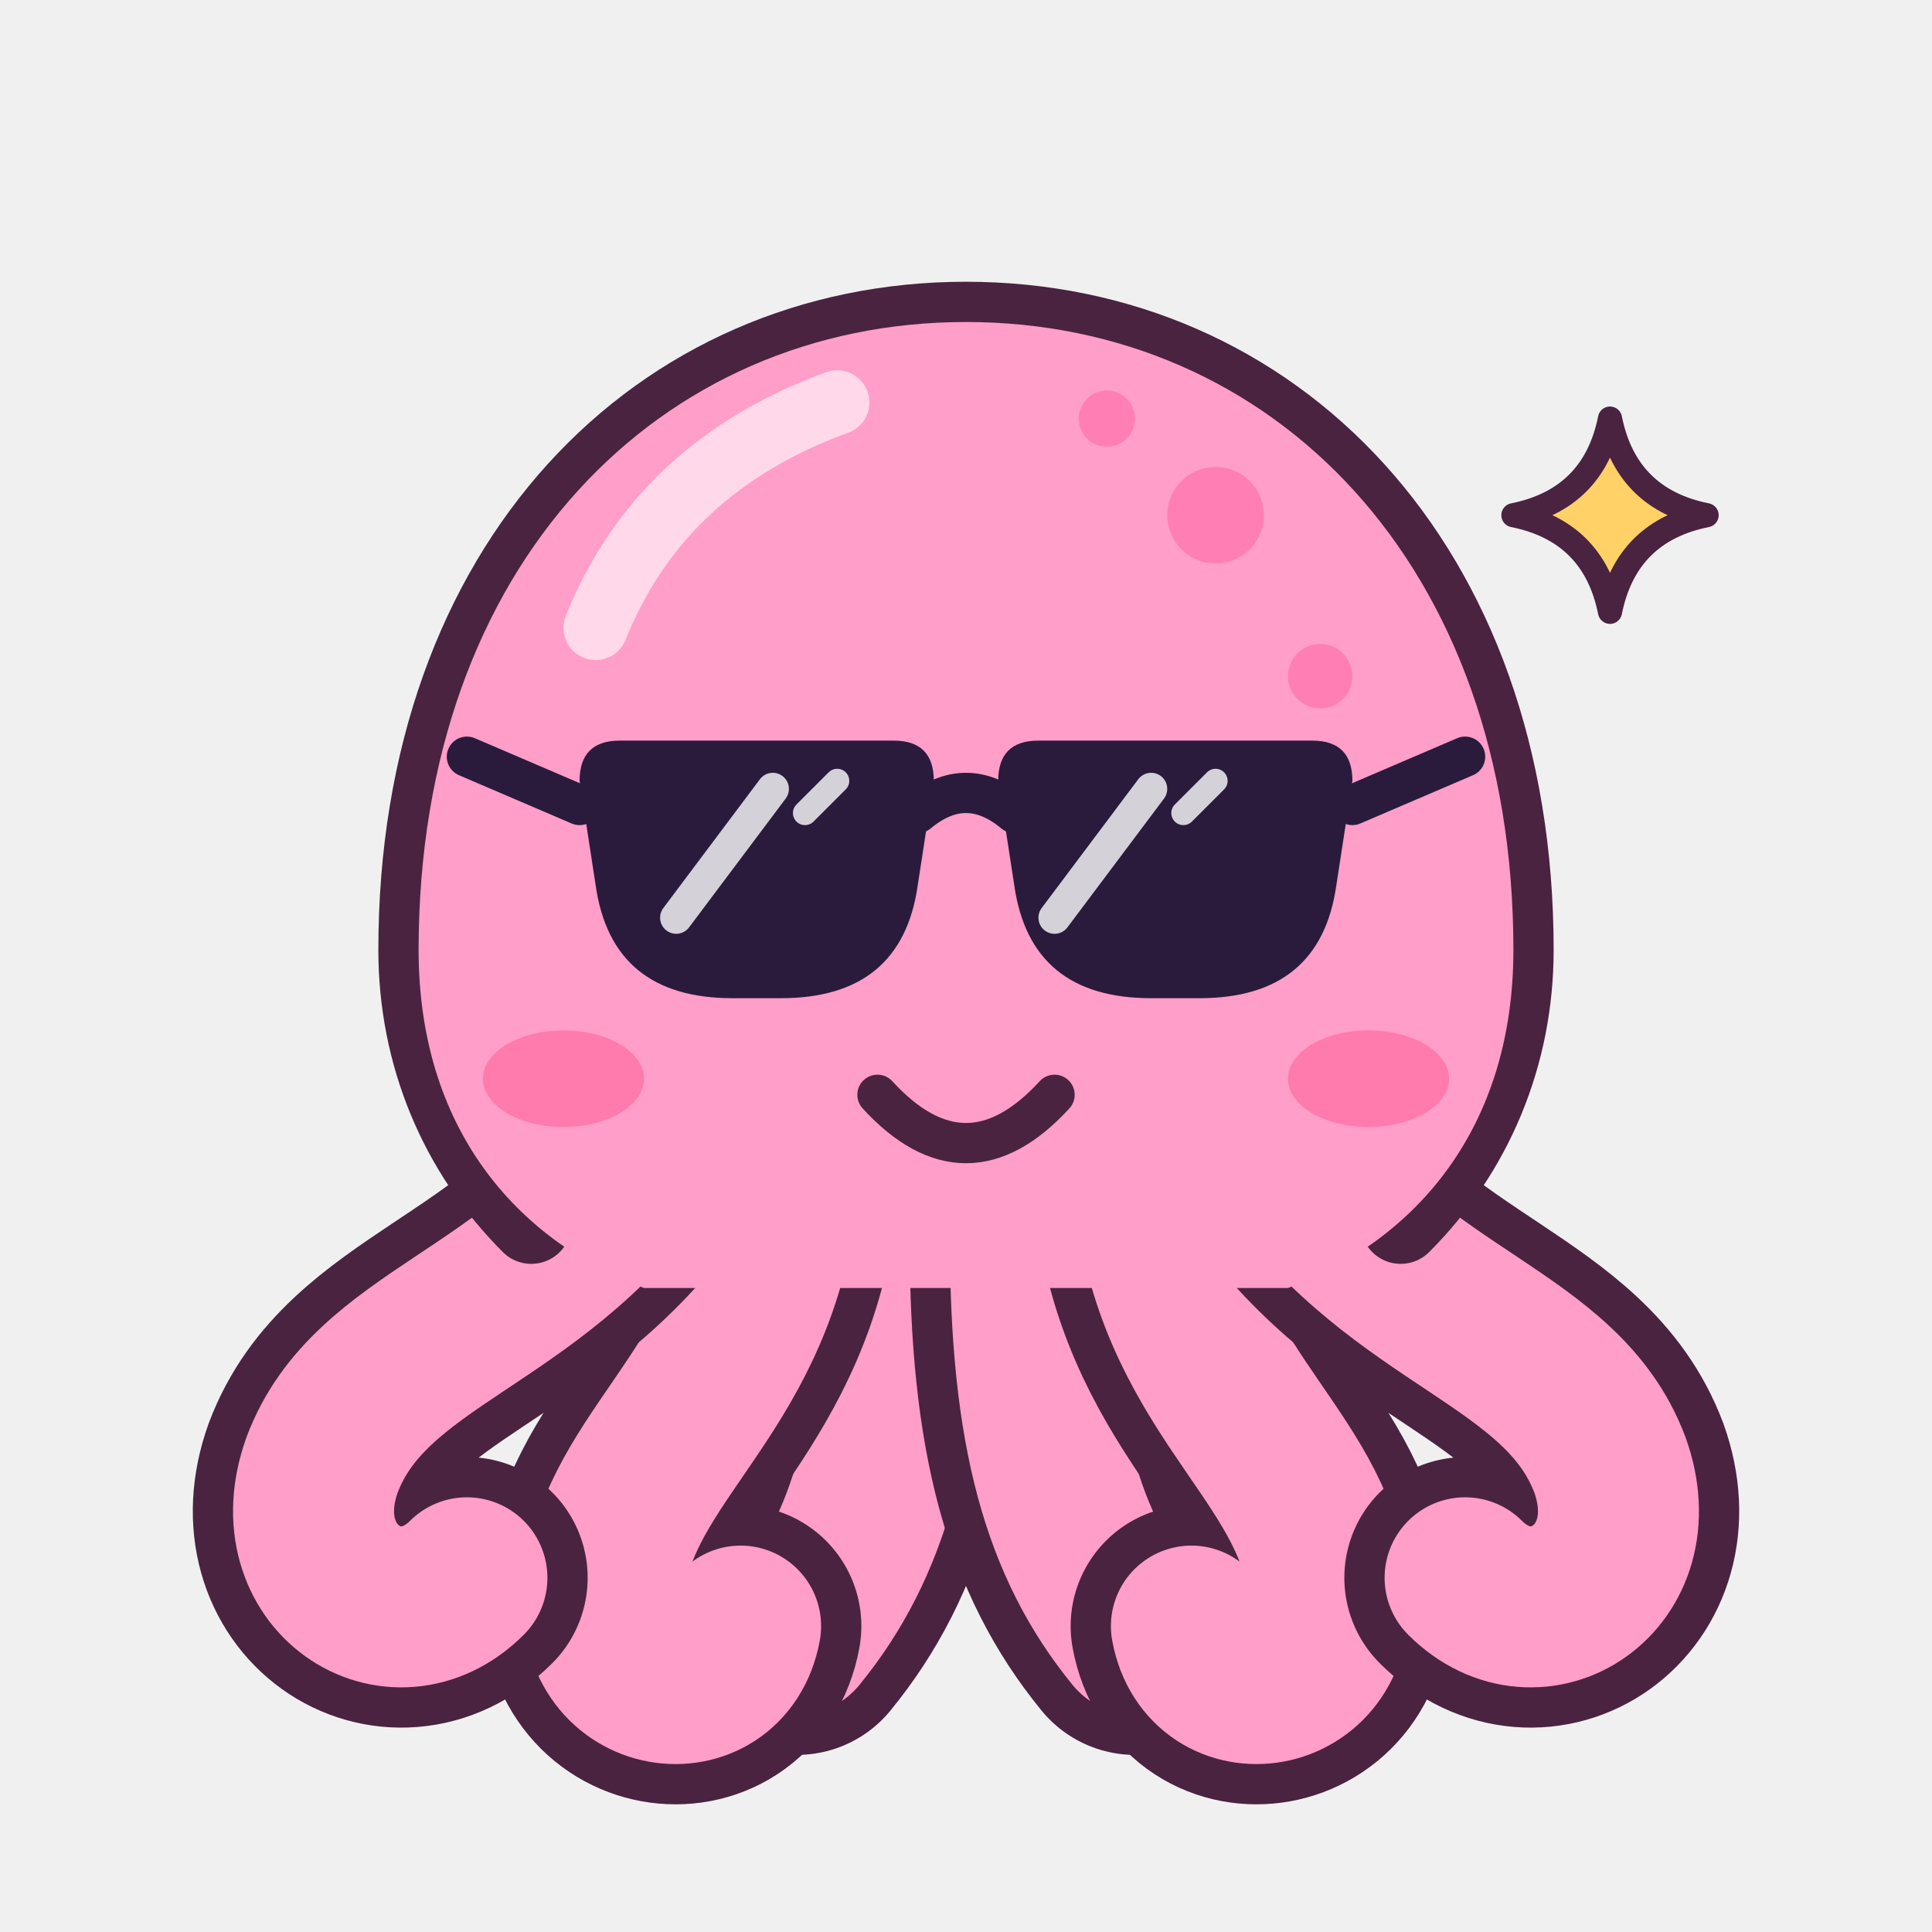
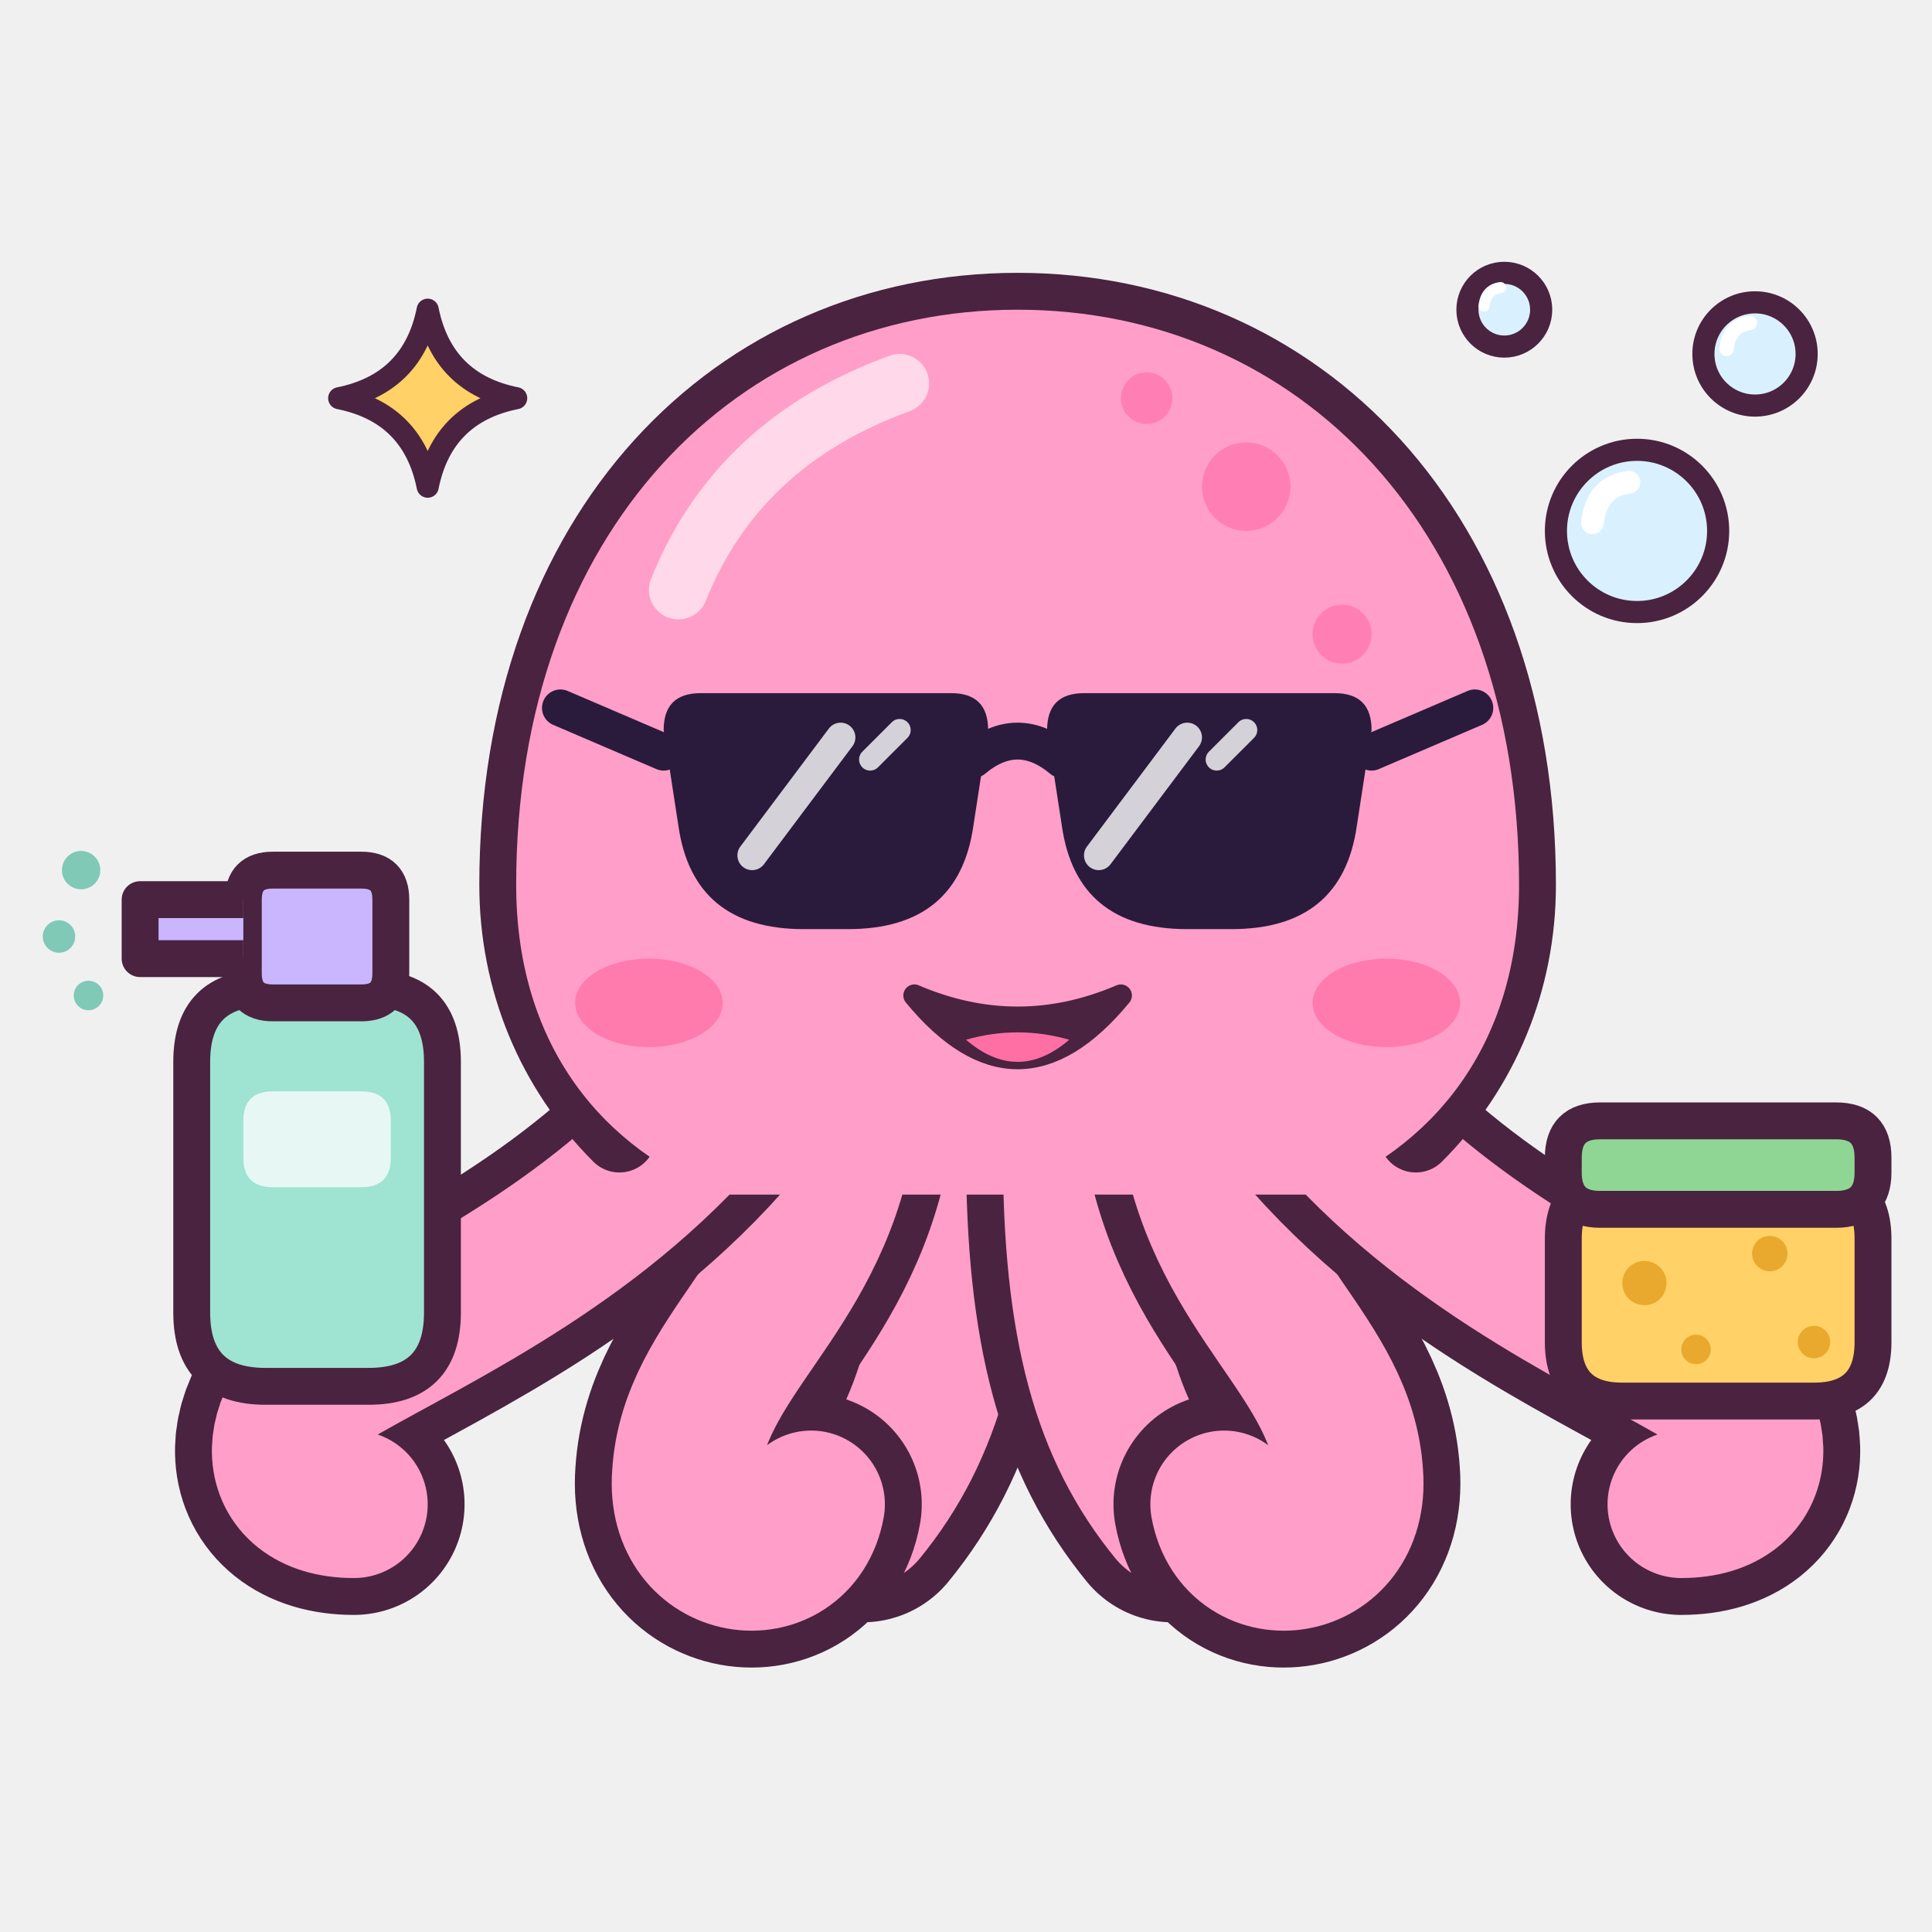
- <svg xmlns="http://www.w3.org/2000/svg" viewBox="0 0 240 240" width="240" height="240">
+ <svg xmlns="http://www.w3.org/2000/svg" viewBox="-18 -2 262 262" width="262" height="262">
  <path d="M112,154 C112,178 108,192 99,203" fill="none" stroke="#4A2340" stroke-width="30" stroke-linecap="round" stroke-linejoin="round" />
  <path d="M112,154 C112,178 108,192 99,203" fill="none" stroke="#FF9EC8" stroke-width="20" stroke-linecap="round" stroke-linejoin="round" />
  <path d="M128,154 C128,178 132,192 141,203" fill="none" stroke="#4A2340" stroke-width="30" stroke-linecap="round" stroke-linejoin="round" />
  <path d="M128,154 C128,178 132,192 141,203" fill="none" stroke="#FF9EC8" stroke-width="20" stroke-linecap="round" stroke-linejoin="round" />
  <path d="M96,152 C92,174 76,182 75,198 C74,211 90,213 92,202" fill="none" stroke="#4A2340" stroke-width="30" stroke-linecap="round" stroke-linejoin="round" />
  <path d="M96,152 C92,174 76,182 75,198 C74,211 90,213 92,202" fill="none" stroke="#FF9EC8" stroke-width="20" stroke-linecap="round" stroke-linejoin="round" />
  <path d="M144,152 C148,174 164,182 165,198 C166,211 150,213 148,202" fill="none" stroke="#4A2340" stroke-width="30" stroke-linecap="round" stroke-linejoin="round" />
  <path d="M144,152 C148,174 164,182 165,198 C166,211 150,213 148,202" fill="none" stroke="#FF9EC8" stroke-width="20" stroke-linecap="round" stroke-linejoin="round" />
-   <path d="M80,144 C66,164 46,166 40,182 C35,196 49,205 58,196" fill="none" stroke="#4A2340" stroke-width="30" stroke-linecap="round" stroke-linejoin="round" />
-   <path d="M80,144 C66,164 46,166 40,182 C35,196 49,205 58,196" fill="none" stroke="#FF9EC8" stroke-width="20" stroke-linecap="round" stroke-linejoin="round" />
-   <path d="M160,144 C174,164 194,166 200,182 C205,196 191,205 182,196" fill="none" stroke="#4A2340" stroke-width="30" stroke-linecap="round" stroke-linejoin="round" />
-   <path d="M160,144 C174,164 194,166 200,182 C205,196 191,205 182,196" fill="none" stroke="#FF9EC8" stroke-width="20" stroke-linecap="round" stroke-linejoin="round" />
+   <path d="M80,146 C64,166 42,176 28,184 C18,190 18,202 30,202" fill="none" stroke="#4A2340" stroke-width="30" stroke-linecap="round" stroke-linejoin="round" />
+   <path d="M80,146 C64,166 42,176 28,184 C18,190 18,202 30,202" fill="none" stroke="#FF9EC8" stroke-width="20" stroke-linecap="round" stroke-linejoin="round" />
+   <path d="M160,146 C176,166 198,176 212,184 C222,190 222,202 210,202" fill="none" stroke="#4A2340" stroke-width="30" stroke-linecap="round" stroke-linejoin="round" />
+   <path d="M160,146 C176,166 198,176 212,184 C222,190 222,202 210,202" fill="none" stroke="#FF9EC8" stroke-width="20" stroke-linecap="round" stroke-linejoin="round" />
  <path d="M66,152 C57,143 52,131 52,118 C52,70 82,40 120,40 C158,40 188,70 188,118 C188,131 183,143 174,152" fill="none" stroke="#4A2340" stroke-width="10" stroke-linecap="round" stroke-linejoin="round" />
  <path d="M52,118 C52,70 82,40 120,40 C158,40 188,70 188,118 C188,140 176,154 160,160 L80,160 C64,154 52,140 52,118 Z" fill="#FF9EC8" />
-   <path d="M74,78 Q82,58 104,50" fill="none" stroke="#FFFFFF" stroke-opacity="0.6" stroke-width="8" stroke-linecap="round" />
+   <path d="M74,78 Q82,58 104,50" fill="none" stroke="#FFFFFF" stroke-width="8" stroke-opacity="0.6" stroke-linecap="round" />
  <path d="M145,64 a6,6 0 1,0 12,0 a6,6 0 1,0 -12,0 Z" fill="#FF7FB4" />
  <path d="M160,84 a4,4 0 1,0 8,0 a4,4 0 1,0 -8,0 Z" fill="#FF7FB4" />
-   <path d="M134,52 a3.5,3.5 0 1,0 7,0 a3.5,3.5 0 1,0 -7,0 Z" fill="#FF7FB4" />
+   <path d="M134.0,52 a3.5,3.5 0 1,0 7.0,0 a3.5,3.5 0 1,0 -7.0,0 Z" fill="#FF7FB4" />
  <path d="M60,134 a10,6 0 1,0 20,0 a10,6 0 1,0 -20,0 Z" fill="#FF5E98" fill-opacity="0.55" />
  <path d="M160,134 a10,6 0 1,0 20,0 a10,6 0 1,0 -20,0 Z" fill="#FF5E98" fill-opacity="0.55" />
-   <path d="M109,136 Q120,148 131,136" fill="none" stroke="#4A2340" stroke-width="5" stroke-linecap="round" />
+   <path d="M106,133 Q120,150 134,133 Q120,139 106,133 Z" fill="#4A2340" stroke="#4A2340" stroke-width="3" stroke-linejoin="round" />
+   <path d="M113,139 Q120,145 127,139 Q120,137 113,139 Z" fill="#FF6FA3" />
  <path d="M72,100 L58,94 M168,100 L182,94 M114,101 Q120,96 126,101" fill="none" stroke="#2A1B3D" stroke-width="5" stroke-linecap="round" />
  <path d="M72,97 Q72,92 77,92 L111,92 Q116,92 116,97 L114,110 Q112,124 97,124 L91,124 Q76,124 74,110 Z" fill="#2A1B3D" />
  <path d="M124,97 Q124,92 129,92 L163,92 Q168,92 168,97 L166,110 Q164,124 149,124 L143,124 Q128,124 126,110 Z" fill="#2A1B3D" />
-   <path d="M84,114 L96,98 M131,114 L143,98" fill="none" stroke="#FFFFFF" stroke-opacity="0.8" stroke-width="4" stroke-linecap="round" />
-   <path d="M100,101 L104,97 M147,101 L151,97" fill="none" stroke="#FFFFFF" stroke-opacity="0.8" stroke-width="3" stroke-linecap="round" />
-   <path d="M200,52 Q202,62 212,64 Q202,66 200,76 Q198,66 188,64 Q198,62 200,52 Z" fill="#FFD166" stroke="#4A2340" stroke-width="3" stroke-linejoin="round" />
+   <path d="M84,114 L96,98 M131,114 L143,98" fill="none" stroke="#FFFFFF" stroke-width="4" stroke-opacity="0.8" stroke-linecap="round" />
+   <path d="M100,101 L104,97 M147,101 L151,97" fill="none" stroke="#FFFFFF" stroke-width="3" stroke-opacity="0.8" stroke-linecap="round" />
+   <path d="M18,132 L32,132 Q42,132 42,142 L42,176 Q42,186 32,186 L18,186 Q8,186 8,176 L8,142 Q8,132 18,132 Z" fill="#9FE3D2" stroke="#4A2340" stroke-width="5" />
+   <path d="M19,146 L31,146 Q35,146 35,150 L35,155 Q35,159 31,159 L19,159 Q15,159 15,155 L15,150 Q15,146 19,146 Z" fill="#FFFFFF" fill-opacity="0.75" />
+   <path d="M19,116 L31,116 Q35,116 35,120 L35,130 Q35,134 31,134 L19,134 Q15,134 15,130 L15,120 Q15,116 19,116 Z" fill="#C9B6FF" stroke="#4A2340" stroke-width="5" />
+   <path d="M15,120 L1,120 L1,128 L15,128" fill="#C9B6FF" stroke="#4A2340" stroke-width="5" stroke-linejoin="round" />
+   <path d="M-9.6,116 a2.6,2.6 0 1,0 5.2,0 a2.6,2.6 0 1,0 -5.2,0 Z" fill="#7FC9B6" />
+   <path d="M-12.2,125 a2.2,2.2 0 1,0 4.4,0 a2.2,2.2 0 1,0 -4.4,0 Z" fill="#7FC9B6" />
+   <path d="M-8,133 a2,2 0 1,0 4,0 a2,2 0 1,0 -4,0 Z" fill="#7FC9B6" />
+   <path d="M202,158 L228,158 Q236,158 236,166 L236,180 Q236,188 228,188 L202,188 Q194,188 194,180 L194,166 Q194,158 202,158 Z" fill="#FFD166" stroke="#4A2340" stroke-width="5" />
+   <path d="M199,150 L231,150 Q236,150 236,155 L236,157 Q236,162 231,162 L199,162 Q194,162 194,157 L194,155 Q194,150 199,150 Z" fill="#8FD694" stroke="#4A2340" stroke-width="5" />
+   <path d="M202,172 a3,3 0 1,0 6,0 a3,3 0 1,0 -6,0 Z" fill="#E8A92E" />
+   <path d="M219.6,168 a2.4,2.4 0 1,0 4.8,0 a2.4,2.4 0 1,0 -4.8,0 Z" fill="#E8A92E" />
+   <path d="M225.8,180 a2.2,2.2 0 1,0 4.4,0 a2.2,2.2 0 1,0 -4.4,0 Z" fill="#E8A92E" />
+   <path d="M210,181 a2,2 0 1,0 4,0 a2,2 0 1,0 -4,0 Z" fill="#E8A92E" />
+   <path d="M193,70 a11,11 0 1,0 22,0 a11,11 0 1,0 -22,0 Z" fill="#D6F1FF" fill-opacity="0.9" stroke="#4A2340" stroke-width="3" />
+   <path d="M197.95,68.9 Q198.5,63.95 202.9,63.4" fill="none" stroke="#FFFFFF" stroke-width="3.08" stroke-linecap="round" />
+   <path d="M213,46 a7,7 0 1,0 14,0 a7,7 0 1,0 -14,0 Z" fill="#D6F1FF" fill-opacity="0.9" stroke="#4A2340" stroke-width="3" />
+   <path d="M216.15,45.3 Q216.5,42.15 219.3,41.8" fill="none" stroke="#FFFFFF" stroke-width="1.96" stroke-linecap="round" />
+   <path d="M181,40 a5,5 0 1,0 10,0 a5,5 0 1,0 -10,0 Z" fill="#D6F1FF" fill-opacity="0.9" stroke="#4A2340" stroke-width="3" />
+   <path d="M183.25,39.5 Q183.5,37.25 185.5,37.0" fill="none" stroke="#FFFFFF" stroke-width="1.5" stroke-linecap="round" />
+   <path d="M40,40 Q42,50 52,52 Q42,54 40,64 Q38,54 28,52 Q38,50 40,40 Z" fill="#FFD166" stroke="#4A2340" stroke-width="3" stroke-linejoin="round" />
</svg>
